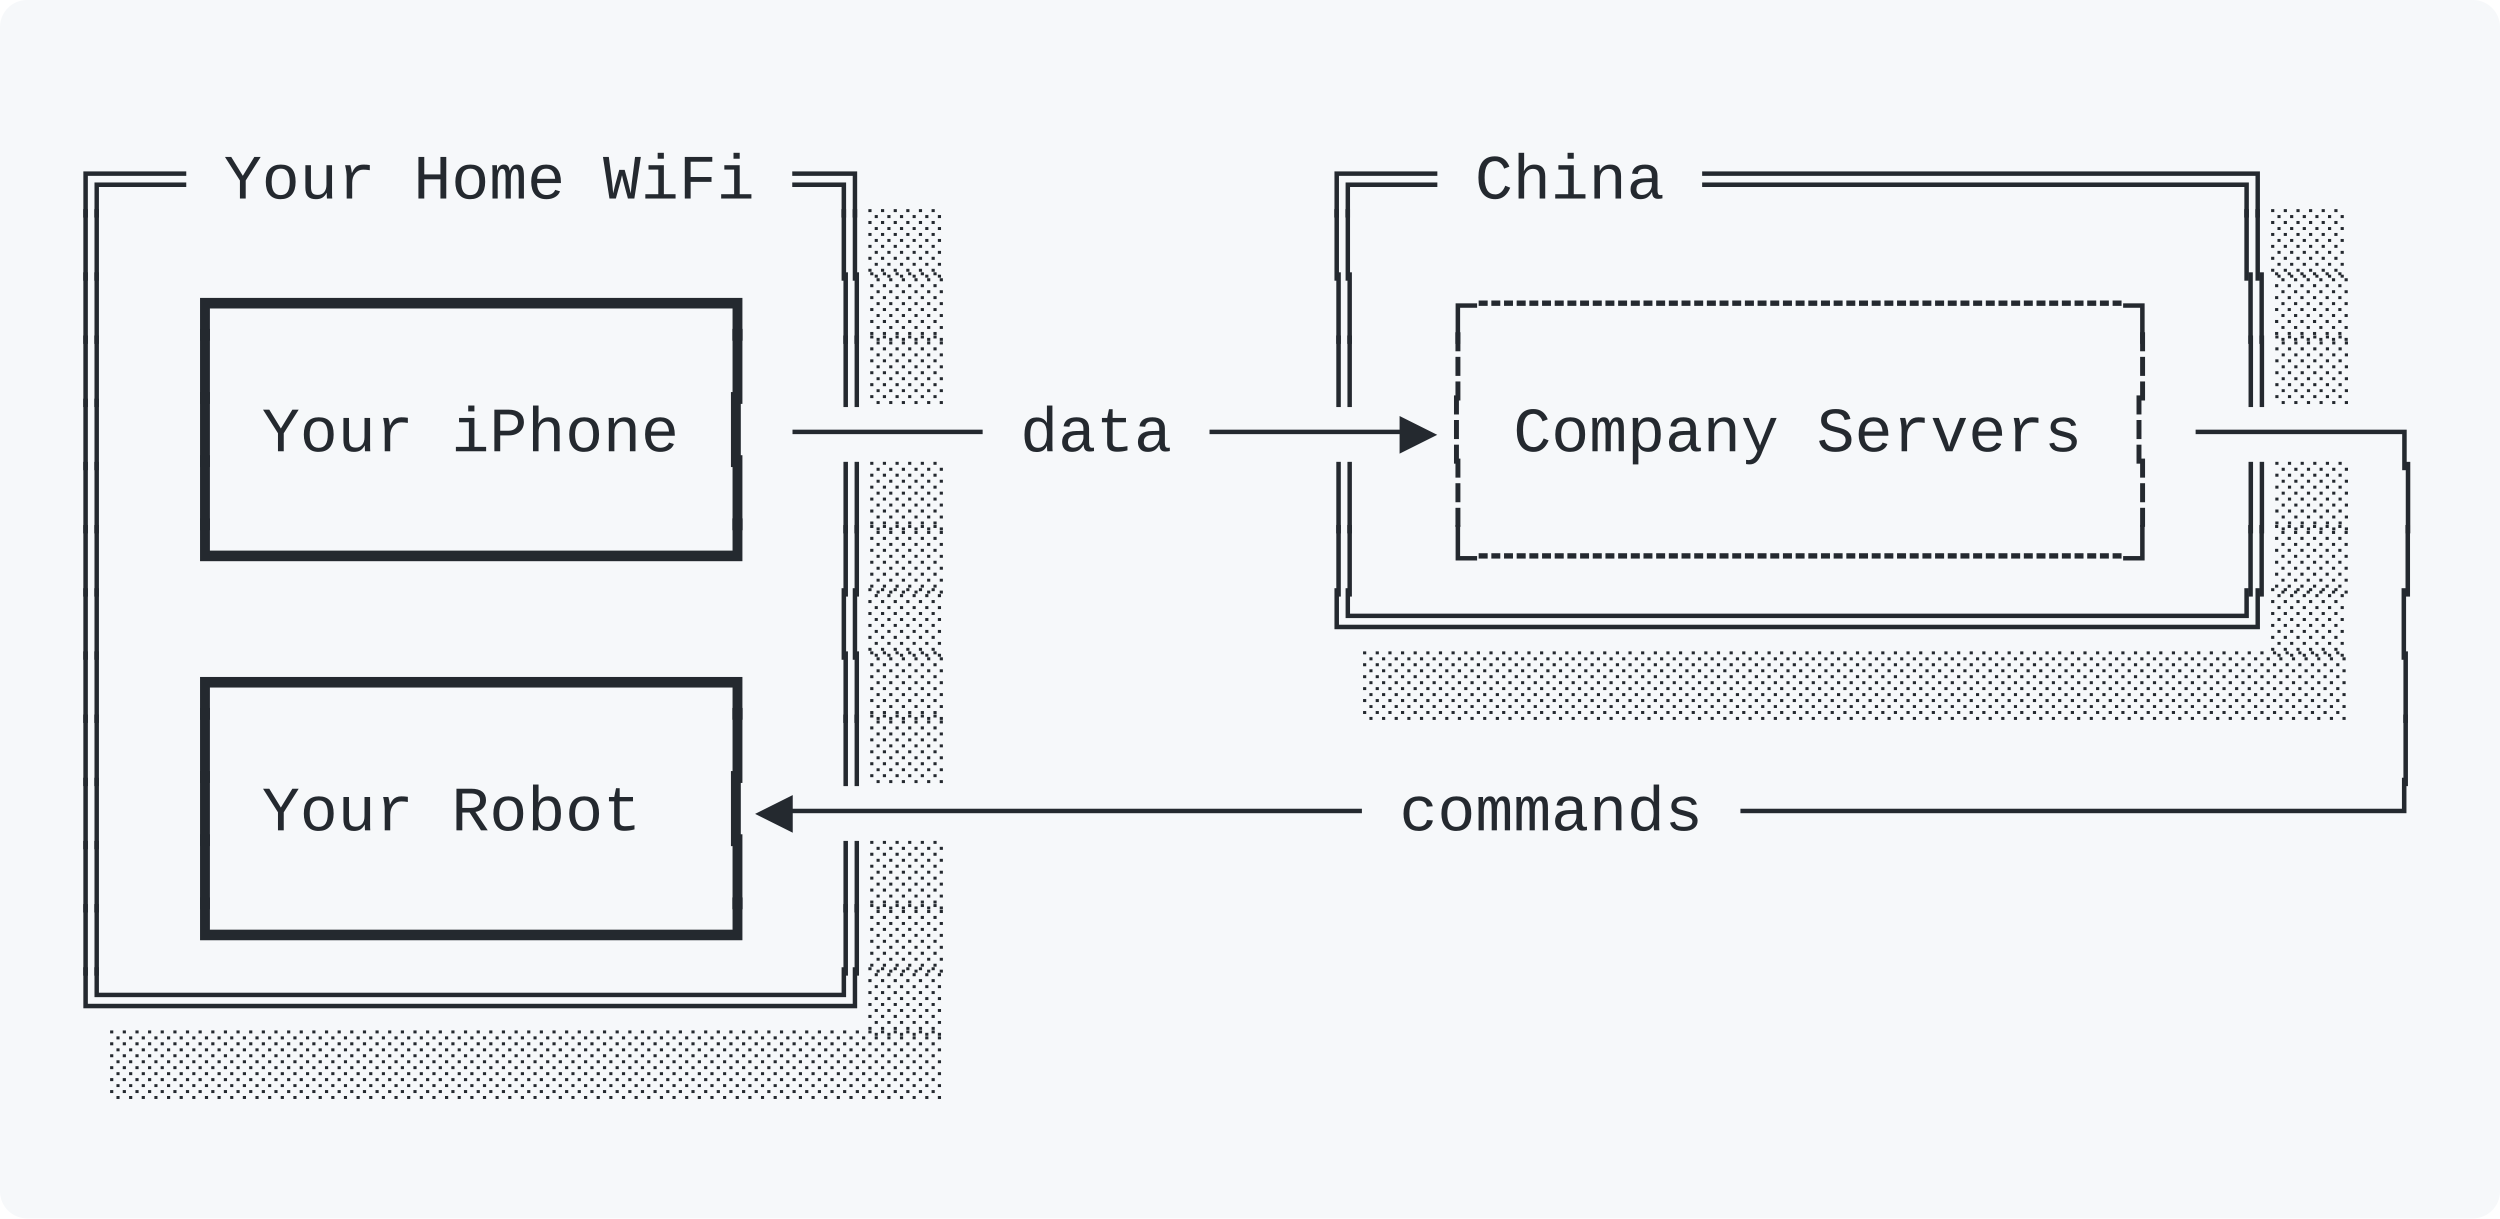
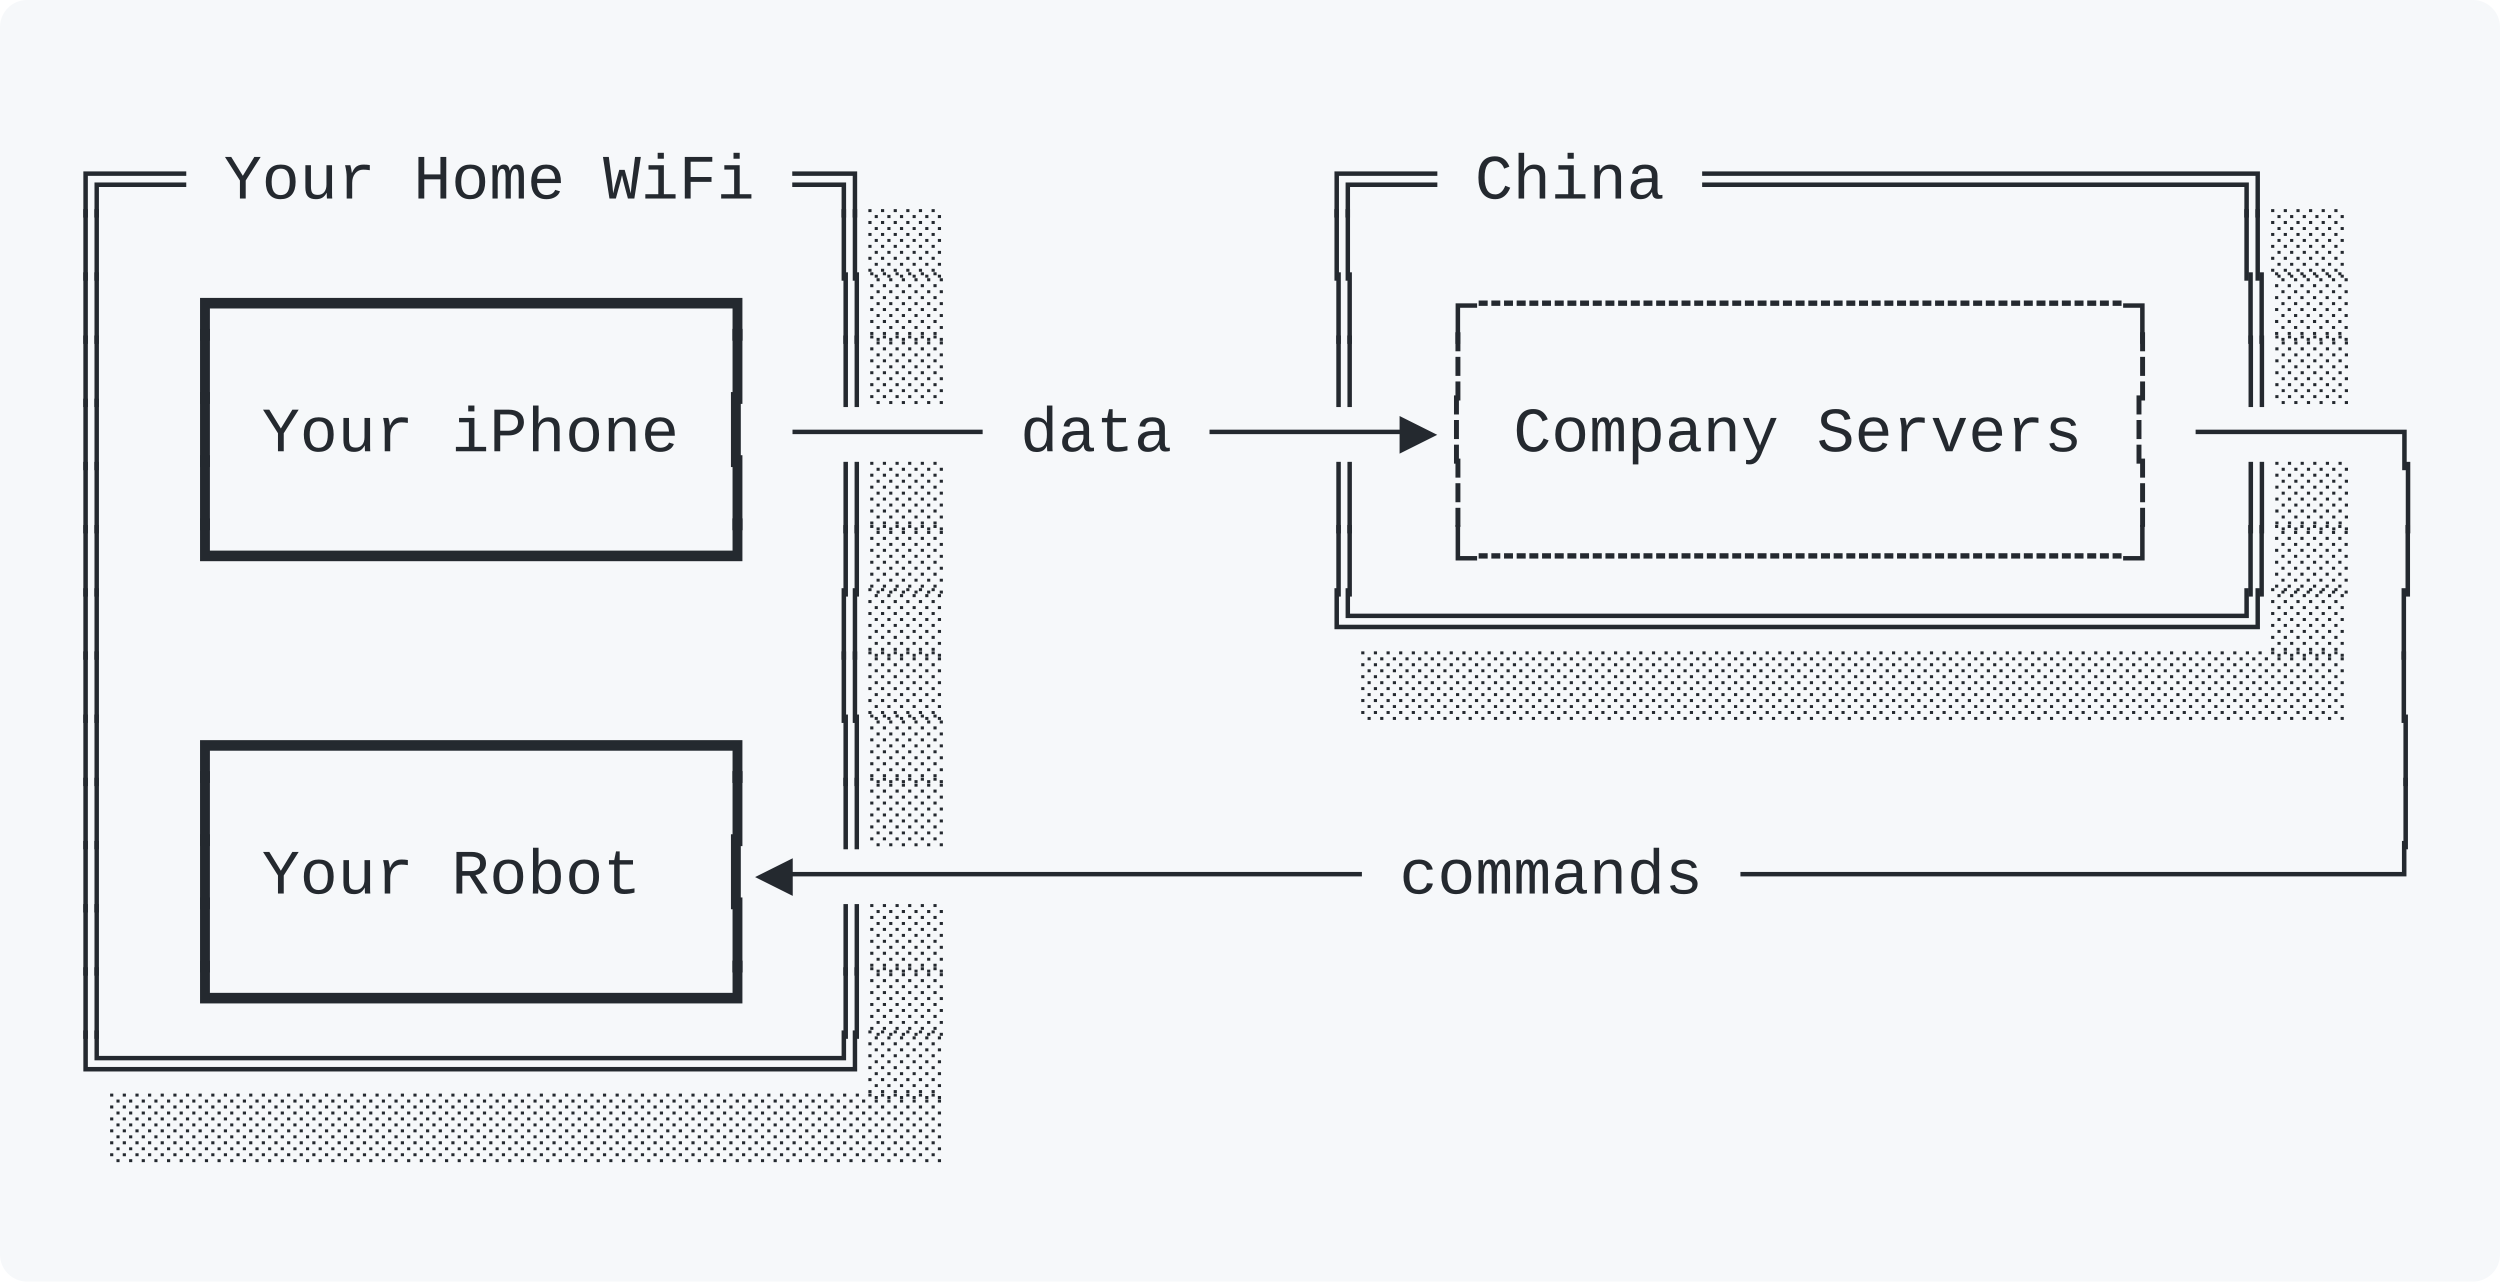
- <svg xmlns="http://www.w3.org/2000/svg" viewBox="0 0 554 270" width="554" height="270">
+ <svg xmlns="http://www.w3.org/2000/svg" viewBox="0 0 554 284" width="554" height="284">
  <style>
    text {
      font-family: 'SFMono-Regular', Menlo, Monaco, 'Courier New', monospace;
      font-size: 14px;
      line-height: 1;
      fill: #24292f;
    }
    @media (prefers-color-scheme: dark) {
      text { fill: #e6edf3; }
      .bg { fill: #161b22; }
    }
  </style>
  <rect class="bg" width="100%" height="100%" fill="#f6f8fa" rx="6" />
  <text x="16" y="30" xml:space="preserve" />
  <text x="16" y="44" xml:space="preserve">╔══ Your Home WiFi ═╗            ╔══ China ══════════════╗</text>
  <text x="16" y="58" xml:space="preserve">║                   ║░░          ║                       ║░░</text>
  <text x="16" y="72" xml:space="preserve">║  ┏━━━━━━━━━━━━━┓  ║░░          ║  ┌┄┄┄┄┄┄┄┄┄┄┄┄┄┄┄┄┄┐  ║░░</text>
  <text x="16" y="86" xml:space="preserve">║  ┃             ┃  ║░░          ║  ┆                 ┆  ║░░</text>
  <text x="16" y="100" xml:space="preserve">║  ┃ Your iPhone ┃ ───── data ─────▶┆ Company Servers ┆ ─────┐</text>
  <text x="16" y="114" xml:space="preserve">║  ┃             ┃  ║░░          ║  ┆                 ┆  ║░░ │</text>
  <text x="16" y="128" xml:space="preserve">║  ┗━━━━━━━━━━━━━┛  ║░░          ║  └┄┄┄┄┄┄┄┄┄┄┄┄┄┄┄┄┄┘  ║░░ │</text>
  <text x="16" y="142" xml:space="preserve">║                   ║░░          ╚═══════════════════════╝░░ │</text>
-   <text x="16" y="156" xml:space="preserve">║  ┏━━━━━━━━━━━━━┓  ║░░           ░░░░░░░░░░░░░░░░░░░░░░░░░░ │</text>
-   <text x="16" y="170" xml:space="preserve">║  ┃             ┃  ║░░                                      │</text>
-   <text x="16" y="184" xml:space="preserve">║  ┃ Your Robot  ┃◀─────────────── commands ─────────────────┘</text>
-   <text x="16" y="198" xml:space="preserve">║  ┃             ┃  ║░░</text>
-   <text x="16" y="212" xml:space="preserve">║  ┗━━━━━━━━━━━━━┛  ║░░</text>
-   <text x="16" y="226" xml:space="preserve">╚═══════════════════╝░░</text>
-   <text x="16" y="240" xml:space="preserve"> ░░░░░░░░░░░░░░░░░░░░░░</text>
-   <text x="16" y="254" xml:space="preserve" />
+   <text x="16" y="156" xml:space="preserve">║                   ║░░           ░░░░░░░░░░░░░░░░░░░░░░░░░░ │</text>
+   <text x="16" y="170" xml:space="preserve">║  ┏━━━━━━━━━━━━━┓  ║░░                                      │</text>
+   <text x="16" y="184" xml:space="preserve">║  ┃             ┃  ║░░                                      │</text>
+   <text x="16" y="198" xml:space="preserve">║  ┃ Your Robot  ┃◀─────────────── commands ─────────────────┘</text>
+   <text x="16" y="212" xml:space="preserve">║  ┃             ┃  ║░░</text>
+   <text x="16" y="226" xml:space="preserve">║  ┗━━━━━━━━━━━━━┛  ║░░</text>
+   <text x="16" y="240" xml:space="preserve">╚═══════════════════╝░░</text>
+   <text x="16" y="254" xml:space="preserve"> ░░░░░░░░░░░░░░░░░░░░░░</text>
+   <text x="16" y="268" xml:space="preserve" />
</svg>
